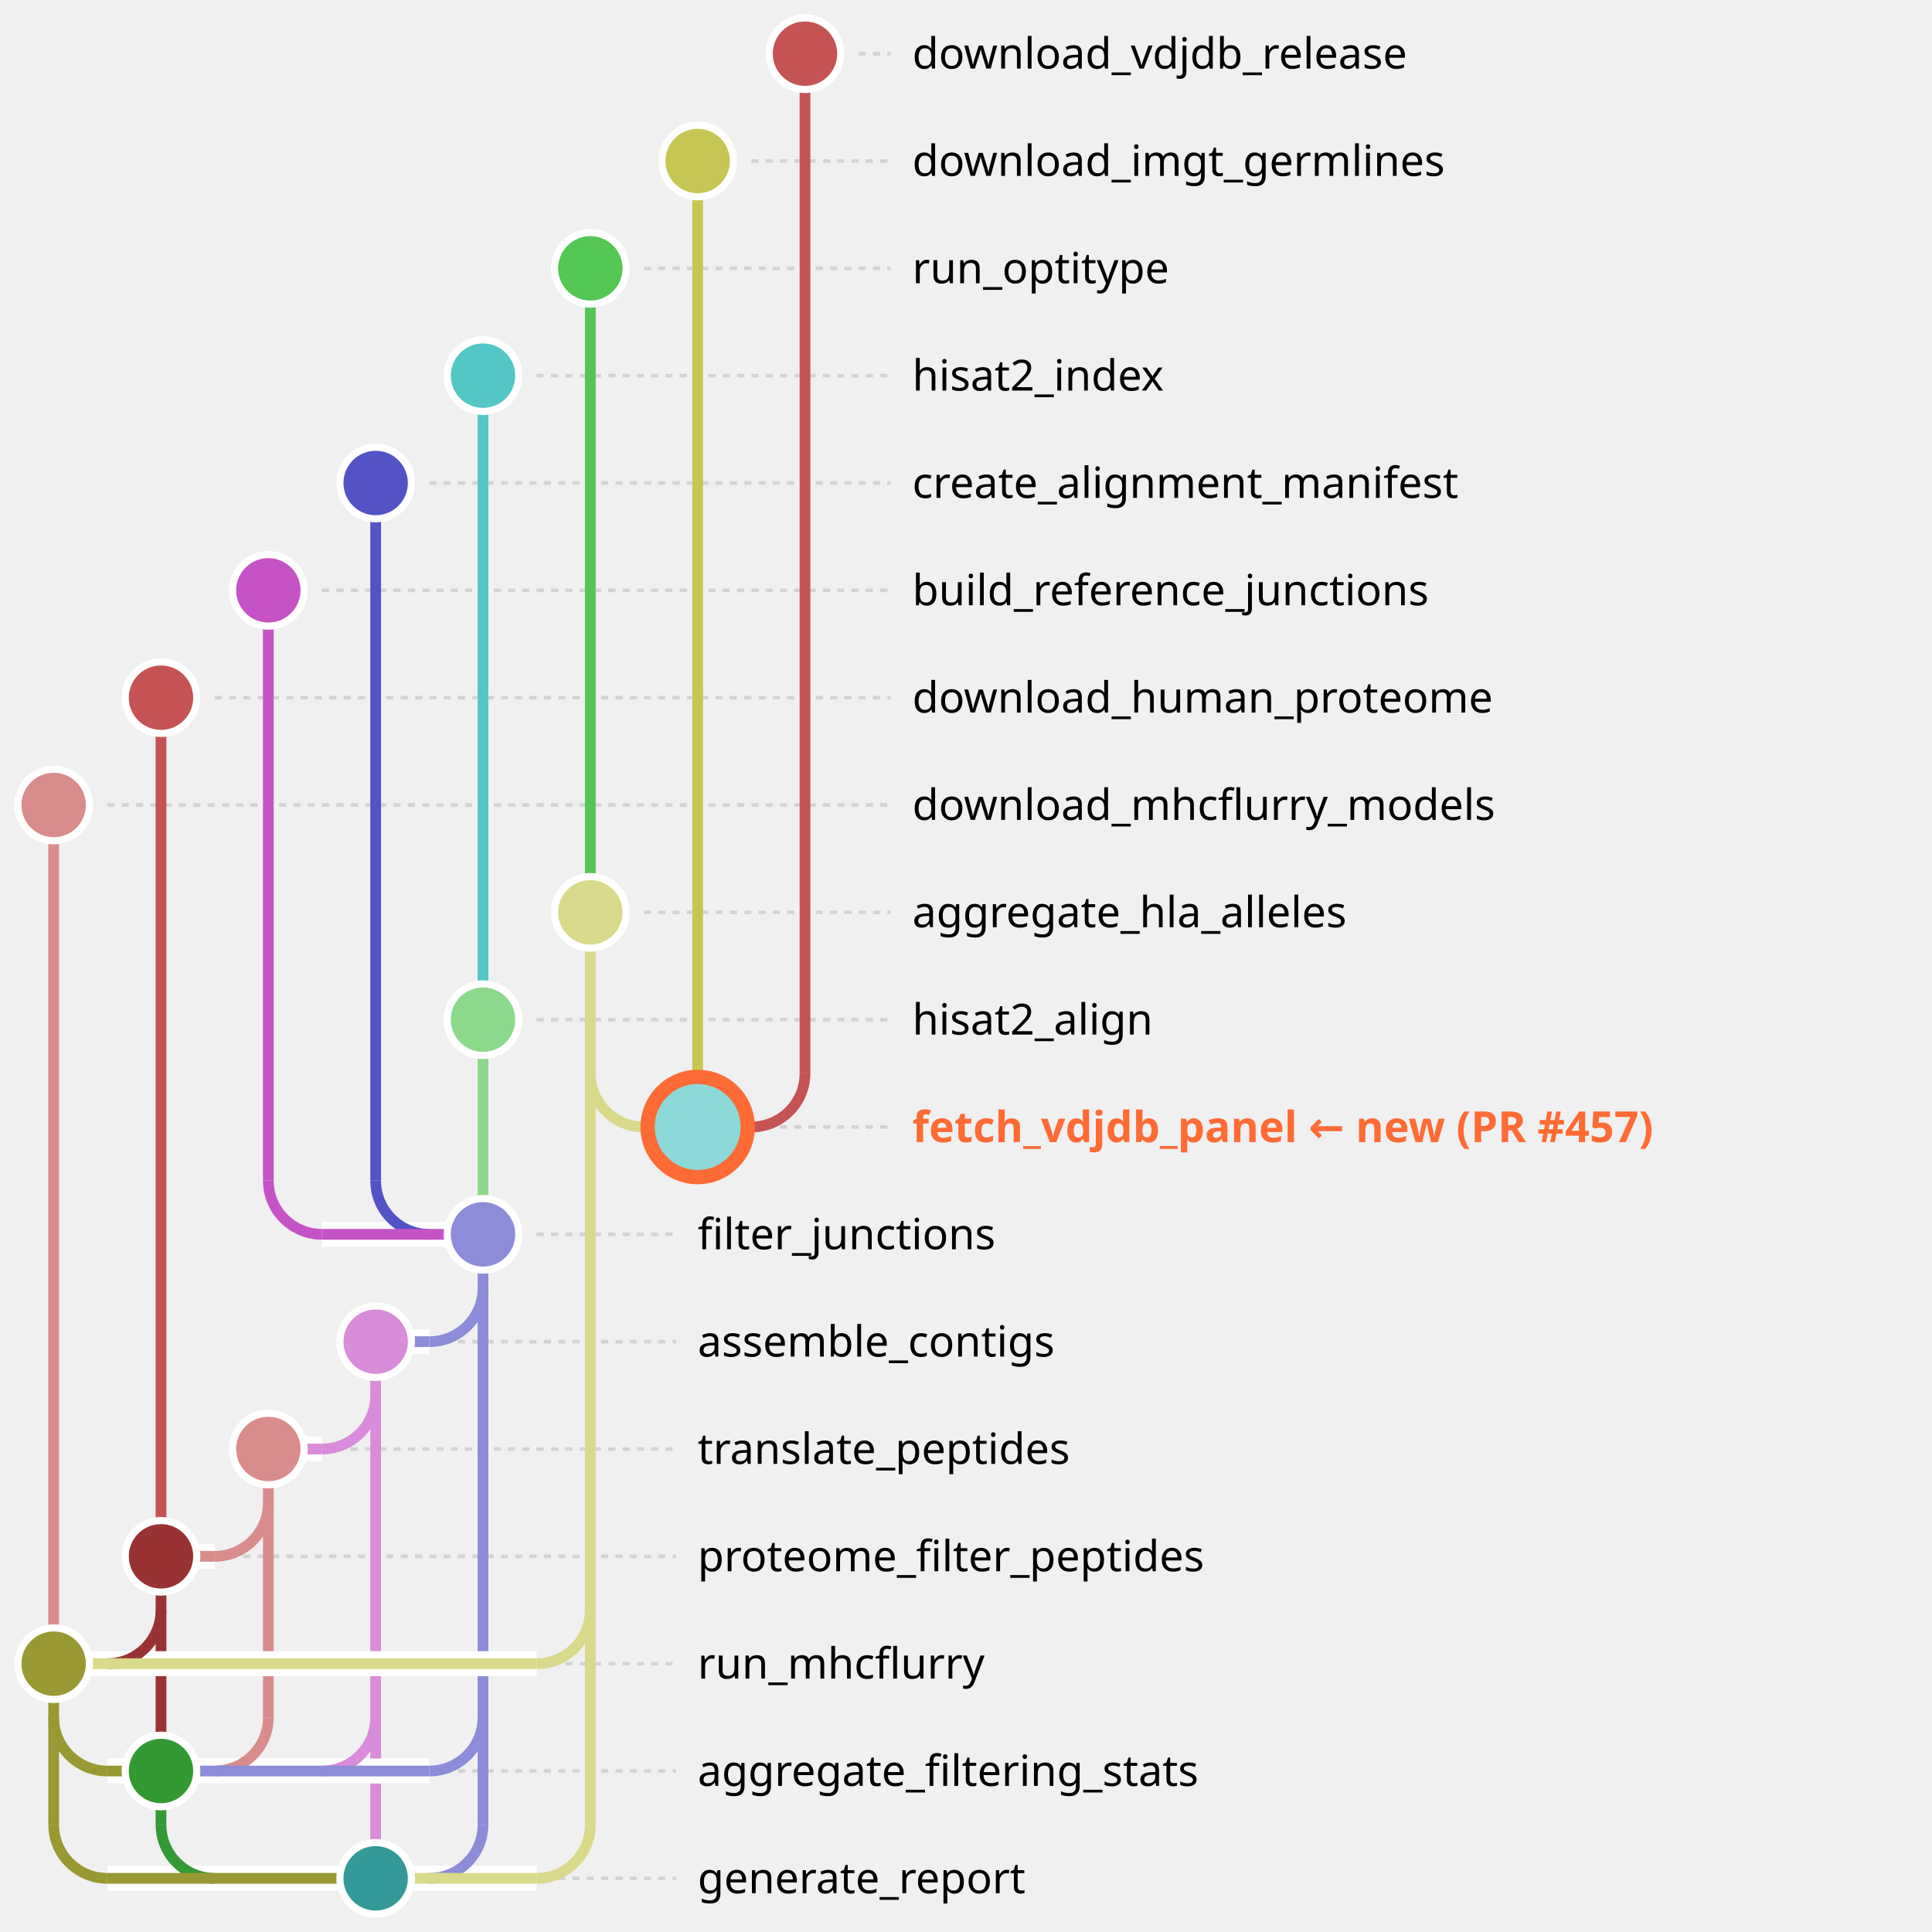
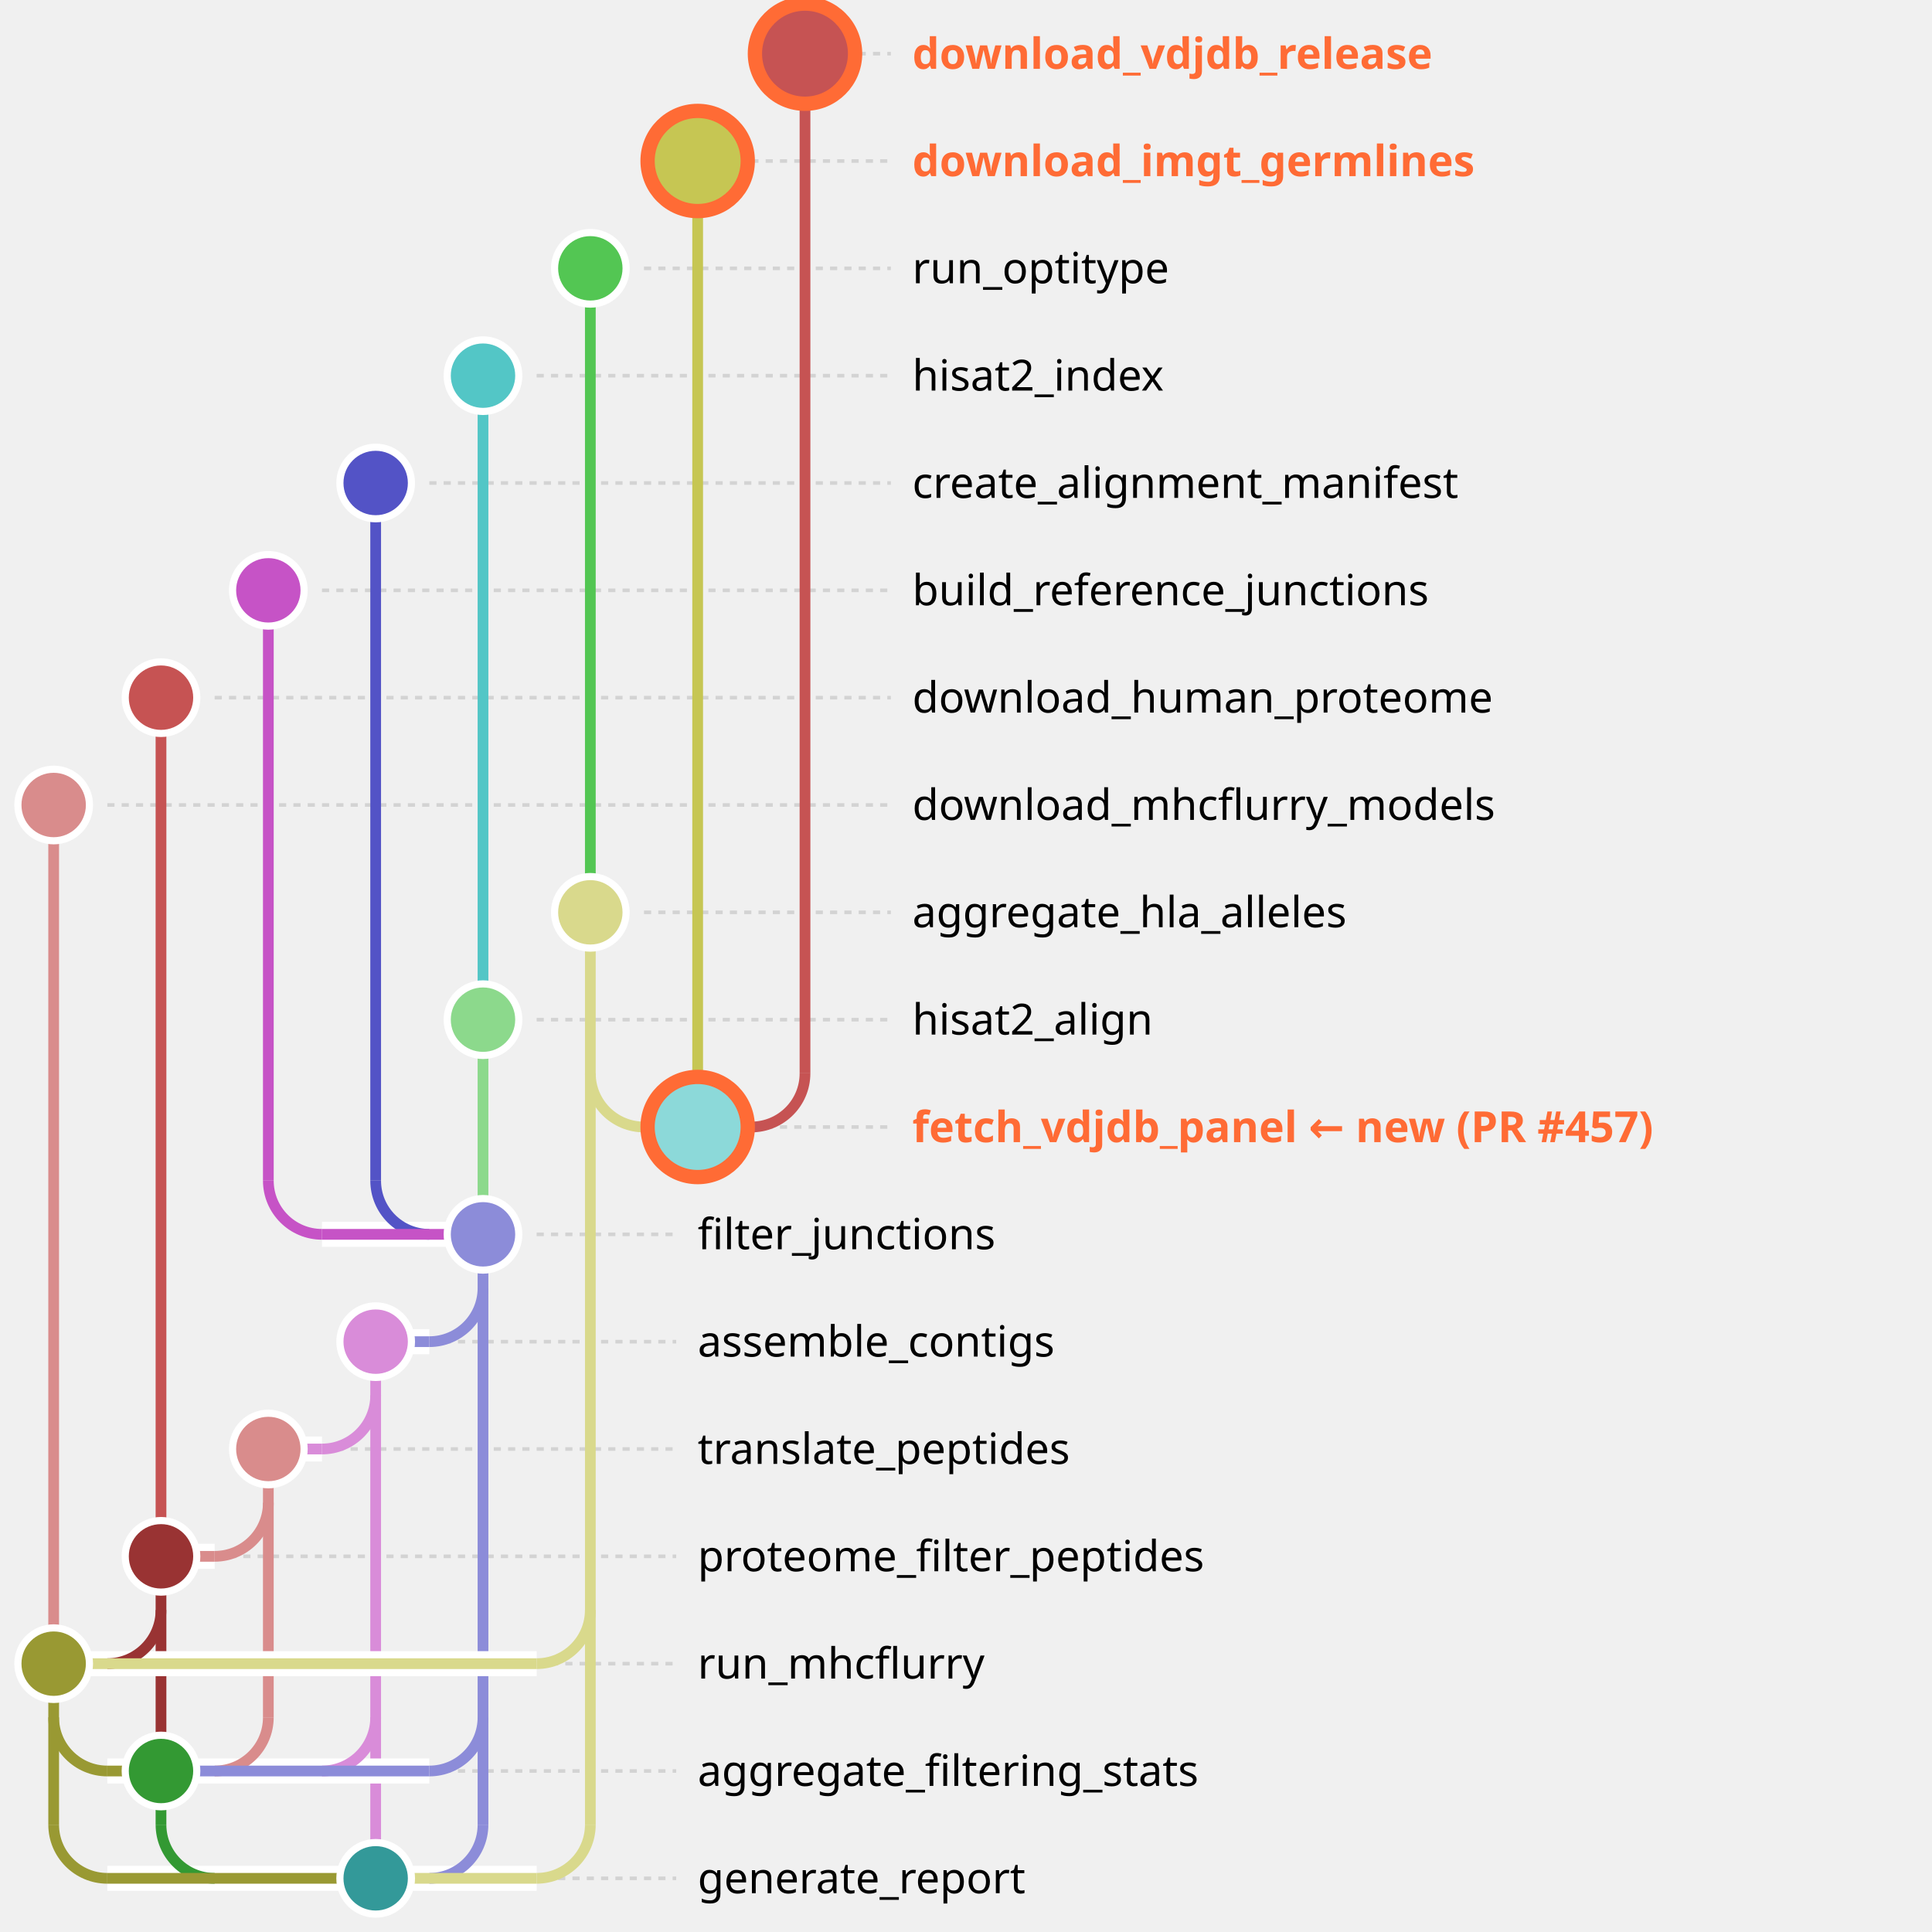
<svg xmlns="http://www.w3.org/2000/svg" baseProfile="full" height="100%" version="1.1" viewBox="30.0,0.0,540.0,540.0" width="100%">
  <defs />
  <g>
    <line stroke="lightgrey" stroke-dasharray="2" x1="270.0" x2="279.0" y1="15.0" y2="15.0" />
    <line stroke="lightgrey" stroke-dasharray="2" x1="240.0" x2="279.0" y1="45.0" y2="45.0" />
    <line stroke="lightgrey" stroke-dasharray="2" x1="210.0" x2="279.0" y1="75.0" y2="75.0" />
    <line stroke="lightgrey" stroke-dasharray="2" x1="180.0" x2="279.0" y1="105.0" y2="105.0" />
    <line stroke="lightgrey" stroke-dasharray="2" x1="150.0" x2="279.0" y1="135.0" y2="135.0" />
    <line stroke="lightgrey" stroke-dasharray="2" x1="120.0" x2="279.0" y1="165.0" y2="165.0" />
    <line stroke="lightgrey" stroke-dasharray="2" x1="90.0" x2="279.0" y1="195.0" y2="195.0" />
    <line stroke="lightgrey" stroke-dasharray="2" x1="60.0" x2="279.0" y1="225.0" y2="225.0" />
    <line stroke="lightgrey" stroke-dasharray="2" x1="210.0" x2="279.0" y1="255.0" y2="255.0" />
    <line stroke="lightgrey" stroke-dasharray="2" x1="180.0" x2="279.0" y1="285.0" y2="285.0" />
    <line stroke="lightgrey" stroke-dasharray="2" x1="240.0" x2="279.0" y1="315.0" y2="315.0" />
    <line stroke="lightgrey" stroke-dasharray="2" x1="180.0" x2="219.0" y1="345.0" y2="345.0" />
    <line stroke="lightgrey" stroke-dasharray="2" x1="150.0" x2="219.0" y1="375.0" y2="375.0" />
    <line stroke="lightgrey" stroke-dasharray="2" x1="120.0" x2="219.0" y1="405.0" y2="405.0" />
    <line stroke="lightgrey" stroke-dasharray="2" x1="90.0" x2="219.0" y1="435.0" y2="435.0" />
    <line stroke="lightgrey" stroke-dasharray="2" x1="60.0" x2="219.0" y1="465.0" y2="465.0" />
    <line stroke="lightgrey" stroke-dasharray="2" x1="90.0" x2="219.0" y1="495.0" y2="495.0" />
    <line stroke="lightgrey" stroke-dasharray="2" x1="150.0" x2="219.0" y1="525.0" y2="525.0" />
  </g>
  <g>
    <line stroke="#53c653" stroke-width="3" x1="195.0" x2="195.0" y1="75.0" y2="255.0" />
    <line stroke="#53c6c6" stroke-width="3" x1="165.0" x2="165.0" y1="105.0" y2="285.0" />
    <line stroke="#c6c653" stroke-width="3" x1="225.0" x2="225.0" y1="45.0" y2="315.0" />
    <line stroke="#c65353" stroke-width="3" x1="255.0" x2="255.0" y1="15.0" y2="300.0" />
    <line stroke="#c653c6" stroke-width="3" x1="105.0" x2="105.0" y1="165.0" y2="330.0" />
    <line stroke="#5353c6" stroke-width="3" x1="135.0" x2="135.0" y1="135.0" y2="330.0" />
    <line stroke="#8cd98c" stroke-width="3" x1="165.0" x2="165.0" y1="285.0" y2="345.0" />
    <line stroke="#c65353" stroke-width="3" x1="75.0" x2="75.0" y1="195.0" y2="435.0" />
    <line stroke="#d98c8c" stroke-width="3" x1="45.0" x2="45.0" y1="225.0" y2="465.0" />
    <line stroke="#993333" stroke-width="3" x1="75.0" x2="75.0" y1="435.0" y2="495.0" />
    <line stroke="#d98c8c" stroke-width="3" x1="105.0" x2="105.0" y1="405.0" y2="480.0" />
    <line stroke="#999933" stroke-width="3" x1="45.0" x2="45.0" y1="465.0" y2="510.0" />
    <line stroke="#339933" stroke-width="3" x1="75.0" x2="75.0" y1="495.0" y2="510.0" />
    <line stroke="#d98cd9" stroke-width="3" x1="135.0" x2="135.0" y1="375.0" y2="525.0" />
    <line stroke="#8c8cd9" stroke-width="3" x1="165.0" x2="165.0" y1="345.0" y2="510.0" />
    <line stroke="#d9d98c" stroke-width="3" x1="195.0" x2="195.0" y1="255.0" y2="510.0" />
  </g>
  <g>
    <line stroke="white" stroke-width="7.0" x1="210.0" x2="225.0" y1="315.0" y2="315.0" />
    <line stroke="white" stroke-width="7.0" x1="225.0" x2="240.0" y1="315.0" y2="315.0" />
    <line stroke="white" stroke-width="7.0" x1="120.0" x2="165.0" y1="345.0" y2="345.0" />
    <line stroke="white" stroke-width="7.0" x1="135.0" x2="150.0" y1="375.0" y2="375.0" />
    <line stroke="white" stroke-width="7.0" x1="105.0" x2="120.0" y1="405.0" y2="405.0" />
    <line stroke="white" stroke-width="7.0" x1="75.0" x2="90.0" y1="435.0" y2="435.0" />
    <line stroke="white" stroke-width="7.0" x1="45.0" x2="180.0" y1="465.0" y2="465.0" />
    <line stroke="white" stroke-width="7.0" x1="60.0" x2="75.0" y1="495.0" y2="495.0" />
    <line stroke="white" stroke-width="7.0" x1="75.0" x2="150.0" y1="495.0" y2="495.0" />
    <line stroke="white" stroke-width="7.0" x1="60.0" x2="135.0" y1="525.0" y2="525.0" />
    <line stroke="white" stroke-width="7.0" x1="135.0" x2="180.0" y1="525.0" y2="525.0" />
  </g>
  <g>
    <path d="M 195.0,300.0 a15.0,15.0 0 0,0 15.0,15.0" fill="none" stroke="#d9d98c" stroke-width="3" />
    <line stroke="#d9d98c" stroke-width="3" x1="210.0" x2="225.0" y1="315.0" y2="315.0" />
    <path d="M 255.0,300.0 a15.0,15.0 0 0,1 -15.0,15.0" fill="none" stroke="#c65353" stroke-width="3" />
    <line stroke="#c65353" stroke-width="3" x1="225.0" x2="240.0" y1="315.0" y2="315.0" />
    <path d="M 105.0,330.0 a15.0,15.0 0 0,0 15.0,15.0" fill="none" stroke="#c653c6" stroke-width="3" />
    <path d="M 135.0,330.0 a15.0,15.0 0 0,0 15.0,15.0" fill="none" stroke="#5353c6" stroke-width="3" />
    <line stroke="#c653c6" stroke-width="3" x1="120.0" x2="165.0" y1="345.0" y2="345.0" />
    <path d="M 165.0,360.0 a15.0,15.0 0 0,1 -15.0,15.0" fill="none" stroke="#8c8cd9" stroke-width="3" />
    <line stroke="#8c8cd9" stroke-width="3" x1="135.0" x2="150.0" y1="375.0" y2="375.0" />
    <path d="M 135.0,390.0 a15.0,15.0 0 0,1 -15.0,15.0" fill="none" stroke="#d98cd9" stroke-width="3" />
    <line stroke="#d98cd9" stroke-width="3" x1="105.0" x2="120.0" y1="405.0" y2="405.0" />
    <path d="M 105.0,420.0 a15.0,15.0 0 0,1 -15.0,15.0" fill="none" stroke="#d98c8c" stroke-width="3" />
    <line stroke="#d98c8c" stroke-width="3" x1="75.0" x2="90.0" y1="435.0" y2="435.0" />
    <path d="M 75.0,450.0 a15.0,15.0 0 0,1 -15.0,15.0" fill="none" stroke="#993333" stroke-width="3" />
    <path d="M 195.0,450.0 a15.0,15.0 0 0,1 -15.0,15.0" fill="none" stroke="#d9d98c" stroke-width="3" />
    <line stroke="#d9d98c" stroke-width="3" x1="45.0" x2="180.0" y1="465.0" y2="465.0" />
    <path d="M 45.0,480.0 a15.0,15.0 0 0,0 15.0,15.0" fill="none" stroke="#999933" stroke-width="3" />
    <line stroke="#999933" stroke-width="3" x1="60.0" x2="75.0" y1="495.0" y2="495.0" />
    <path d="M 105.0,480.0 a15.0,15.0 0 0,1 -15.0,15.0" fill="none" stroke="#d98c8c" stroke-width="3" />
    <path d="M 135.0,480.0 a15.0,15.0 0 0,1 -15.0,15.0" fill="none" stroke="#d98cd9" stroke-width="3" />
    <path d="M 165.0,480.0 a15.0,15.0 0 0,1 -15.0,15.0" fill="none" stroke="#8c8cd9" stroke-width="3" />
    <line stroke="#8c8cd9" stroke-width="3" x1="75.0" x2="150.0" y1="495.0" y2="495.0" />
    <path d="M 45.0,510.0 a15.0,15.0 0 0,0 15.0,15.0" fill="none" stroke="#999933" stroke-width="3" />
    <path d="M 75.0,510.0 a15.0,15.0 0 0,0 15.0,15.0" fill="none" stroke="#339933" stroke-width="3" />
    <line stroke="#999933" stroke-width="3" x1="60.0" x2="135.0" y1="525.0" y2="525.0" />
    <path d="M 165.0,510.0 a15.0,15.0 0 0,1 -15.0,15.0" fill="none" stroke="#8c8cd9" stroke-width="3" />
    <path d="M 195.0,510.0 a15.0,15.0 0 0,1 -15.0,15.0" fill="none" stroke="#d9d98c" stroke-width="3" />
    <line stroke="#d9d98c" stroke-width="3" x1="135.0" x2="180.0" y1="525.0" y2="525.0" />
  </g>
  <g>
-     <circle cx="255.0" cy="15.0" fill="#c65353" id="Ndownload_vdjdb_release" r="10" stroke="white" stroke-width="2.0" />
-     <text dominant-baseline="middle" fill="currentColor" font-family="sans-serif" font-size="inherit" x="285.0" y="15.0">download_vdjdb_release</text>
-     <circle cx="225.0" cy="45.0" fill="#c6c653" id="Ndownload_imgt_germlines" r="10" stroke="white" stroke-width="2.0" />
-     <text dominant-baseline="middle" fill="currentColor" font-family="sans-serif" font-size="inherit" x="285.0" y="45.0">download_imgt_germlines</text>
+     <circle cx="255.0" cy="15.0" fill="#c65353" id="Ndownload_vdjdb_release" r="14" stroke="#ff6b35" stroke-width="4" />
+     <text dominant-baseline="middle" fill="#ff6b35" font-family="sans-serif" font-size="inherit" font-weight="bold" x="285.0" y="15.0">download_vdjdb_release</text>
+     <circle cx="225.0" cy="45.0" fill="#c6c653" id="Ndownload_imgt_germlines" r="14" stroke="#ff6b35" stroke-width="4" />
+     <text dominant-baseline="middle" fill="#ff6b35" font-family="sans-serif" font-size="inherit" font-weight="bold" x="285.0" y="45.0">download_imgt_germlines</text>
    <circle cx="195.0" cy="75.0" fill="#53c653" id="Nrun_optitype" r="10" stroke="white" stroke-width="2.0" />
    <text dominant-baseline="middle" fill="currentColor" font-family="sans-serif" font-size="inherit" x="285.0" y="75.0">run_optitype</text>
    <circle cx="165.0" cy="105.0" fill="#53c6c6" id="Nhisat2_index" r="10" stroke="white" stroke-width="2.0" />
    <text dominant-baseline="middle" fill="currentColor" font-family="sans-serif" font-size="inherit" x="285.0" y="105.0">hisat2_index</text>
    <circle cx="135.0" cy="135.0" fill="#5353c6" id="Ncreate_alignment_manifest" r="10" stroke="white" stroke-width="2.0" />
    <text dominant-baseline="middle" fill="currentColor" font-family="sans-serif" font-size="inherit" x="285.0" y="135.0">create_alignment_manifest</text>
    <circle cx="105.0" cy="165.0" fill="#c653c6" id="Nbuild_reference_junctions" r="10" stroke="white" stroke-width="2.0" />
    <text dominant-baseline="middle" fill="currentColor" font-family="sans-serif" font-size="inherit" x="285.0" y="165.0">build_reference_junctions</text>
    <circle cx="75.0" cy="195.0" fill="#c65353" id="Ndownload_human_proteome" r="10" stroke="white" stroke-width="2.0" />
    <text dominant-baseline="middle" fill="currentColor" font-family="sans-serif" font-size="inherit" x="285.0" y="195.0">download_human_proteome</text>
    <circle cx="45.0" cy="225.0" fill="#d98c8c" id="Ndownload_mhcflurry_models" r="10" stroke="white" stroke-width="2.0" />
    <text dominant-baseline="middle" fill="currentColor" font-family="sans-serif" font-size="inherit" x="285.0" y="225.0">download_mhcflurry_models</text>
    <circle cx="195.0" cy="255.0" fill="#d9d98c" id="Naggregate_hla_alleles" r="10" stroke="white" stroke-width="2.0" />
    <text dominant-baseline="middle" fill="currentColor" font-family="sans-serif" font-size="inherit" x="285.0" y="255.0">aggregate_hla_alleles</text>
    <circle cx="165.0" cy="285.0" fill="#8cd98c" id="Nhisat2_align" r="10" stroke="white" stroke-width="2.0" />
    <text dominant-baseline="middle" fill="currentColor" font-family="sans-serif" font-size="inherit" x="285.0" y="285.0">hisat2_align</text>
    <circle cx="225.0" cy="315.0" fill="#8cd9d9" id="Nfetch_vdjdb_panel" r="14" stroke="#ff6b35" stroke-width="4" />
    <text dominant-baseline="middle" fill="#ff6b35" font-family="sans-serif" font-size="inherit" font-weight="bold" x="285.0" y="315.0">fetch_vdjdb_panel  ← new (PR #457)</text>
    <circle cx="165.0" cy="345.0" fill="#8c8cd9" id="Nfilter_junctions" r="10" stroke="white" stroke-width="2.0" />
    <text dominant-baseline="middle" fill="currentColor" font-family="sans-serif" font-size="inherit" x="225.0" y="345.0">filter_junctions</text>
    <circle cx="135.0" cy="375.0" fill="#d98cd9" id="Nassemble_contigs" r="10" stroke="white" stroke-width="2.0" />
    <text dominant-baseline="middle" fill="currentColor" font-family="sans-serif" font-size="inherit" x="225.0" y="375.0">assemble_contigs</text>
    <circle cx="105.0" cy="405.0" fill="#d98c8c" id="Ntranslate_peptides" r="10" stroke="white" stroke-width="2.0" />
    <text dominant-baseline="middle" fill="currentColor" font-family="sans-serif" font-size="inherit" x="225.0" y="405.0">translate_peptides</text>
    <circle cx="75.0" cy="435.0" fill="#993333" id="Nproteome_filter_peptides" r="10" stroke="white" stroke-width="2.0" />
    <text dominant-baseline="middle" fill="currentColor" font-family="sans-serif" font-size="inherit" x="225.0" y="435.0">proteome_filter_peptides</text>
    <circle cx="45.0" cy="465.0" fill="#999933" id="Nrun_mhcflurry" r="10" stroke="white" stroke-width="2.0" />
    <text dominant-baseline="middle" fill="currentColor" font-family="sans-serif" font-size="inherit" x="225.0" y="465.0">run_mhcflurry</text>
    <circle cx="75.0" cy="495.0" fill="#339933" id="Naggregate_filtering_stats" r="10" stroke="white" stroke-width="2.0" />
    <text dominant-baseline="middle" fill="currentColor" font-family="sans-serif" font-size="inherit" x="225.0" y="495.0">aggregate_filtering_stats</text>
    <circle cx="135.0" cy="525.0" fill="#339999" id="Ngenerate_report" r="10" stroke="white" stroke-width="2.0" />
    <text dominant-baseline="middle" fill="currentColor" font-family="sans-serif" font-size="inherit" x="225.0" y="525.0">generate_report</text>
  </g>
</svg>
